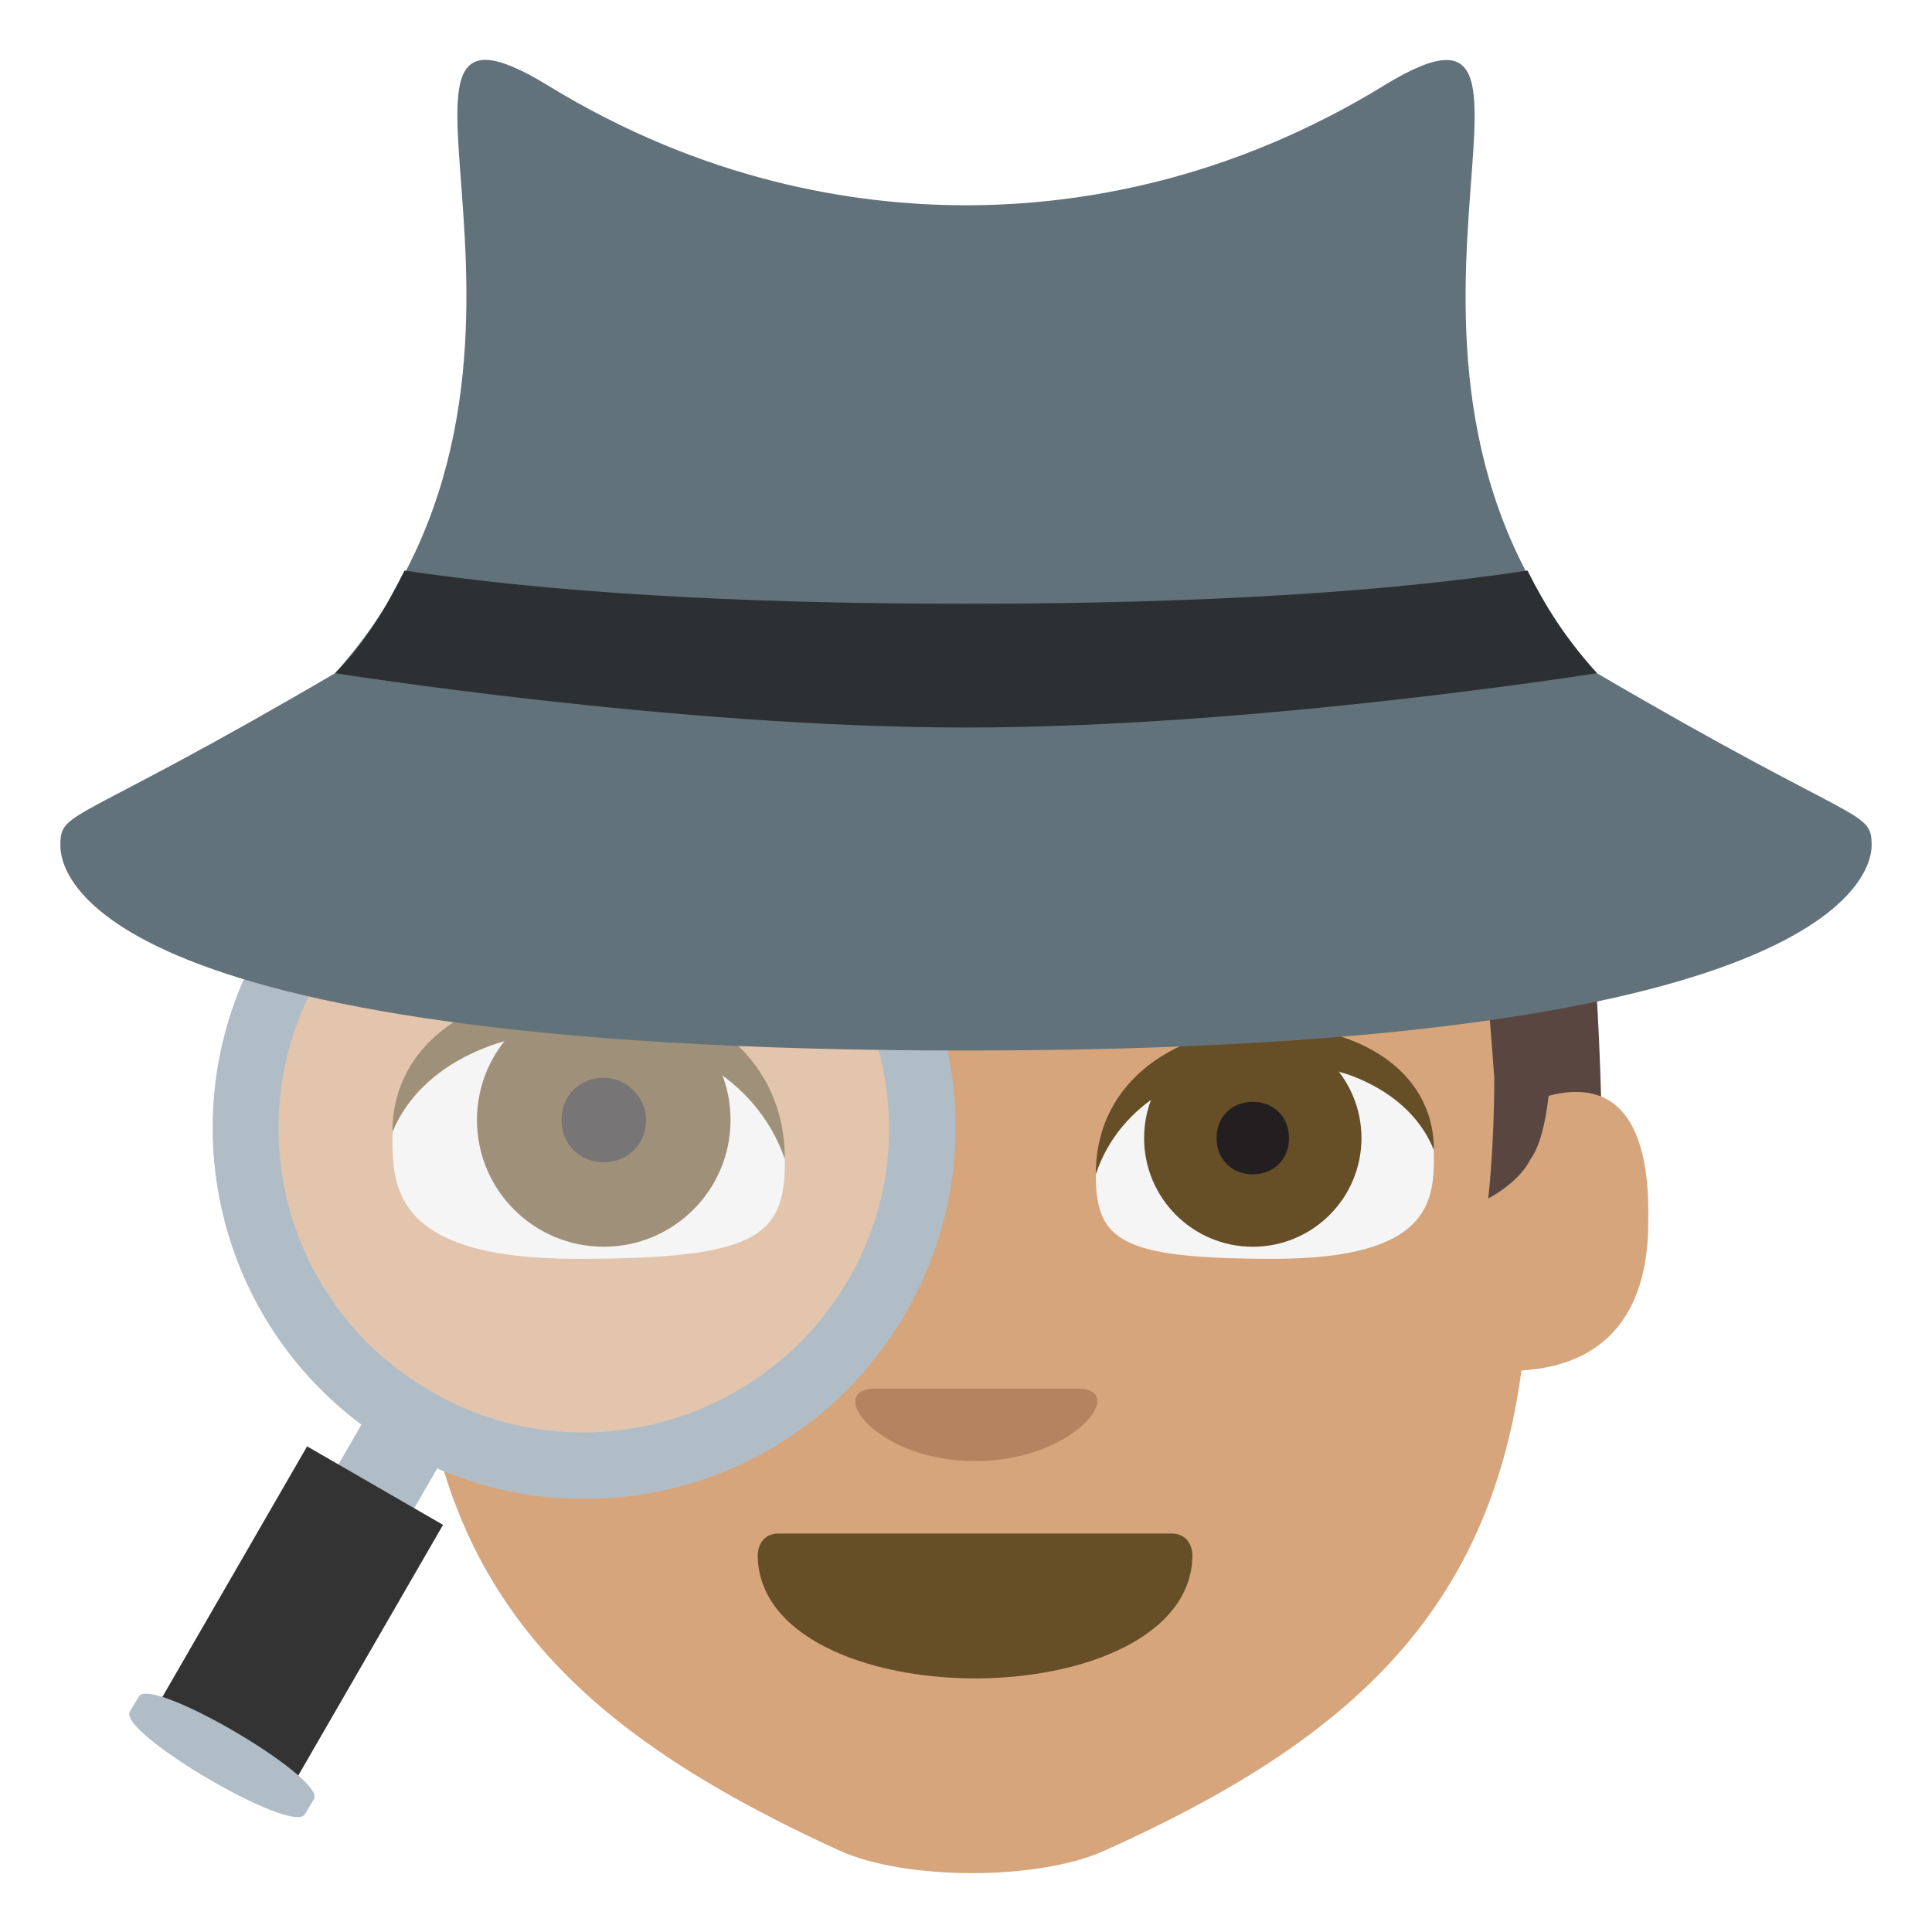
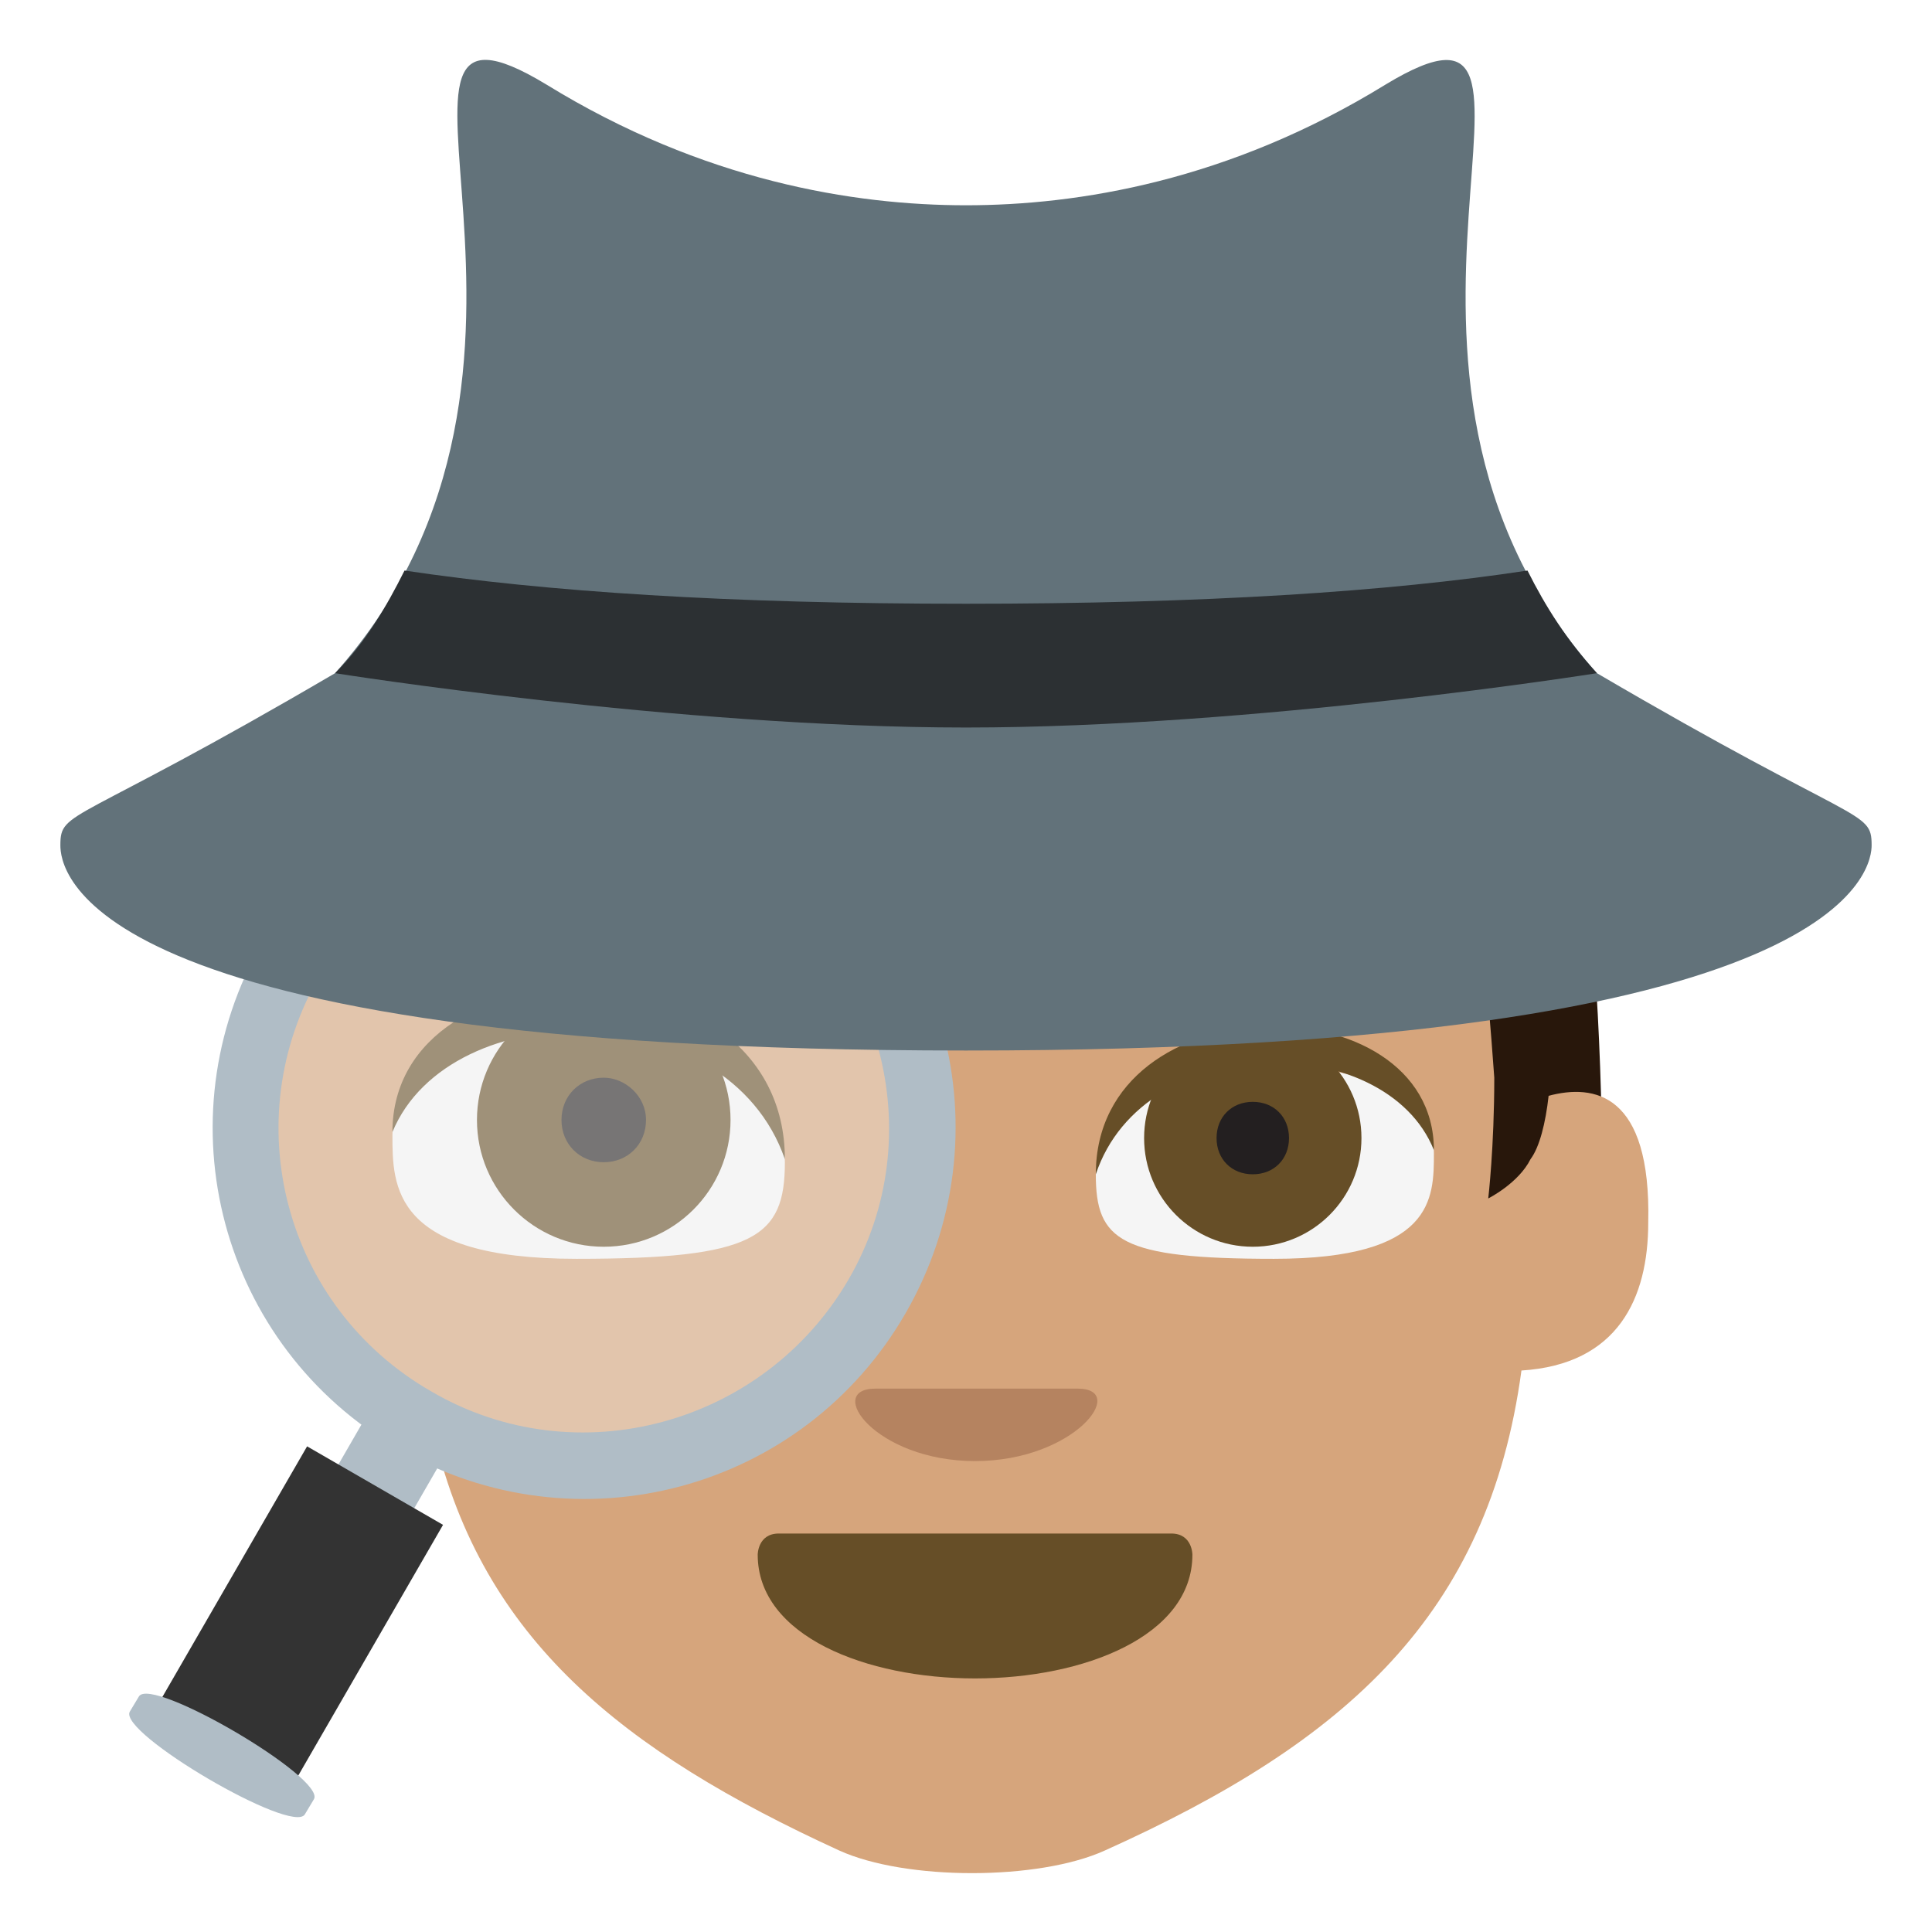
<svg xmlns="http://www.w3.org/2000/svg" viewBox="0 0 64 64" enable-background="new 0 0 64 64">
-   <path d="m11.5 41.2h41.6c0-22.4-3.2-27.2-20.8-27.2-17.6 0-20.8 4.8-20.8 27.2" fill="#594640" />
+   <path d="m11.5 41.2h41.6c0-22.4-3.2-27.2-20.8-27.2-17.6 0-20.8 4.8-20.8 27.2" fill="#28170b" />
  <path d="m51.3 36.3c-.1.9-.3 1.7-.6 2.1-.4.8-1.4 1.3-1.4 1.3s.2-1.7.2-4c-1-13.9-1.8-10-17.3-10-15.4 0-24.2 2.7-24.2 12 0 6.8 6.4 9.9 6.4 9.9 1.6 6.7 6.2 10.4 13.4 13.7 2.2 1 6.6 1 8.8 0 8-3.6 12.7-7.8 13.8-15.9 3.2-.2 4.2-2.4 4.2-4.9.1-4.3-1.8-4.6-3.3-4.2" fill="#d6a57c" />
  <path d="m39.5 51.5c0 2.7-3.6 4.1-7.2 4.1s-7.2-1.4-7.2-4.1c0 0 0-.7.7-.7 3.2 0 9.7 0 13 0 .7 0 .7.7.7.7" fill="#664e27" />
  <path d="m41.9 35.3c4 0 5.6 1.4 5.6 2.9s0 3.5-5.3 3.5c-5.1 0-5.9-.6-5.9-2.8 0-1.5 1.6-3.6 5.6-3.6" fill="#f5f5f5" />
  <circle cx="41.5" cy="37.7" r="3.6" fill="#664e27" />
  <path d="m40.3 37.7c0 .7.5 1.2 1.2 1.2.7 0 1.2-.5 1.2-1.2 0-.7-.5-1.2-1.2-1.2-.7 0-1.2.5-1.2 1.2" fill="#231f20" />
  <path d="m47.5 38.1c0-5.6-11.2-5.6-11.2.8 1.6-4.8 9.6-4.8 11.2-.8" fill="#664e27" />
  <path d="m32.3 48.4c-3.3 0-5-2.4-3.3-2.4s5 0 6.7 0-.1 2.4-3.4 2.4" fill="#b58360" />
  <path d="m19.5 34.2c-4.6 0-6.5 1.7-6.5 3.4 0 1.7 0 4.1 6.1 4.1 5.9 0 6.9-.7 6.9-3.2 0-1.8-1.9-4.3-6.5-4.3" fill="#f5f5f5" />
  <circle cx="20" cy="37.1" r="4.2" fill="#664e27" />
  <path d="m21.4 37.1c0 .8-.6 1.4-1.4 1.4-.8 0-1.4-.6-1.4-1.4 0-.8.6-1.4 1.4-1.4.7 0 1.4.6 1.4 1.4" fill="#231f20" />
  <path d="m13 37.5c0-6.5 13-6.5 13 .9-1.9-5.5-11.1-5.5-13-.9" fill="#664e27" />
  <circle cx="19.3" cy="37.3" r="11.1" opacity=".4" fill="#f5f5f5" />
  <g fill="#b0bdc6">
    <path transform="matrix(.5-.866.866.5-35.6061 35.4031)" d="m11.8 47.1h2.2v2.9h-2.2z" />
    <path d="m13.2 48c5.9 3.4 13.4 1.4 16.8-4.5 3.4-5.9 1.4-13.4-4.5-16.8-5.9-3.4-13.4-1.4-16.8 4.5s-1.4 13.4 4.5 16.8m-2.6-15.7c2.8-4.8 9-6.5 13.8-3.7 4.8 2.8 6.5 9 3.7 13.8-2.8 4.8-9 6.5-13.8 3.7-4.9-2.8-6.5-9-3.7-13.8" />
  </g>
  <path transform="matrix(.5001-.866.866.5001-41.4946 35.3972)" fill="#333" d="m4.7 51h10.3v5.2h-10.3z" />
  <path d="m4.3 56.7c-.4.7 5.4 4.1 5.8 3.4l.3-.5c.4-.7-5.4-4.1-5.8-3.4l-.3.5" fill="#b0bdc6" />
  <path d="m52.9 22.3c-9.1-10.1.1-23.8-7-19.5-5.2 3.2-10.2 4-13.9 4s-8.7-.8-13.9-4c-7.1-4.3 2.1 9.3-7 19.5-8.7 5.1-9.1 4.5-9.1 5.7 0 .7.4 6.8 30 6.8s30-6.2 30-6.8c0-1.2-.4-.6-9.1-5.7" fill="#62727a" />
  <path d="m32 24.1c9.6 0 20.9-1.8 20.9-1.8-1-1.1-1.7-2.2-2.3-3.4-4.6.7-10.7 1.1-18.6 1.1s-13.9-.4-18.6-1.1c-.6 1.2-1.3 2.4-2.3 3.4 0 0 11.3 1.8 20.9 1.8" fill="#2c3033" />
</svg>
